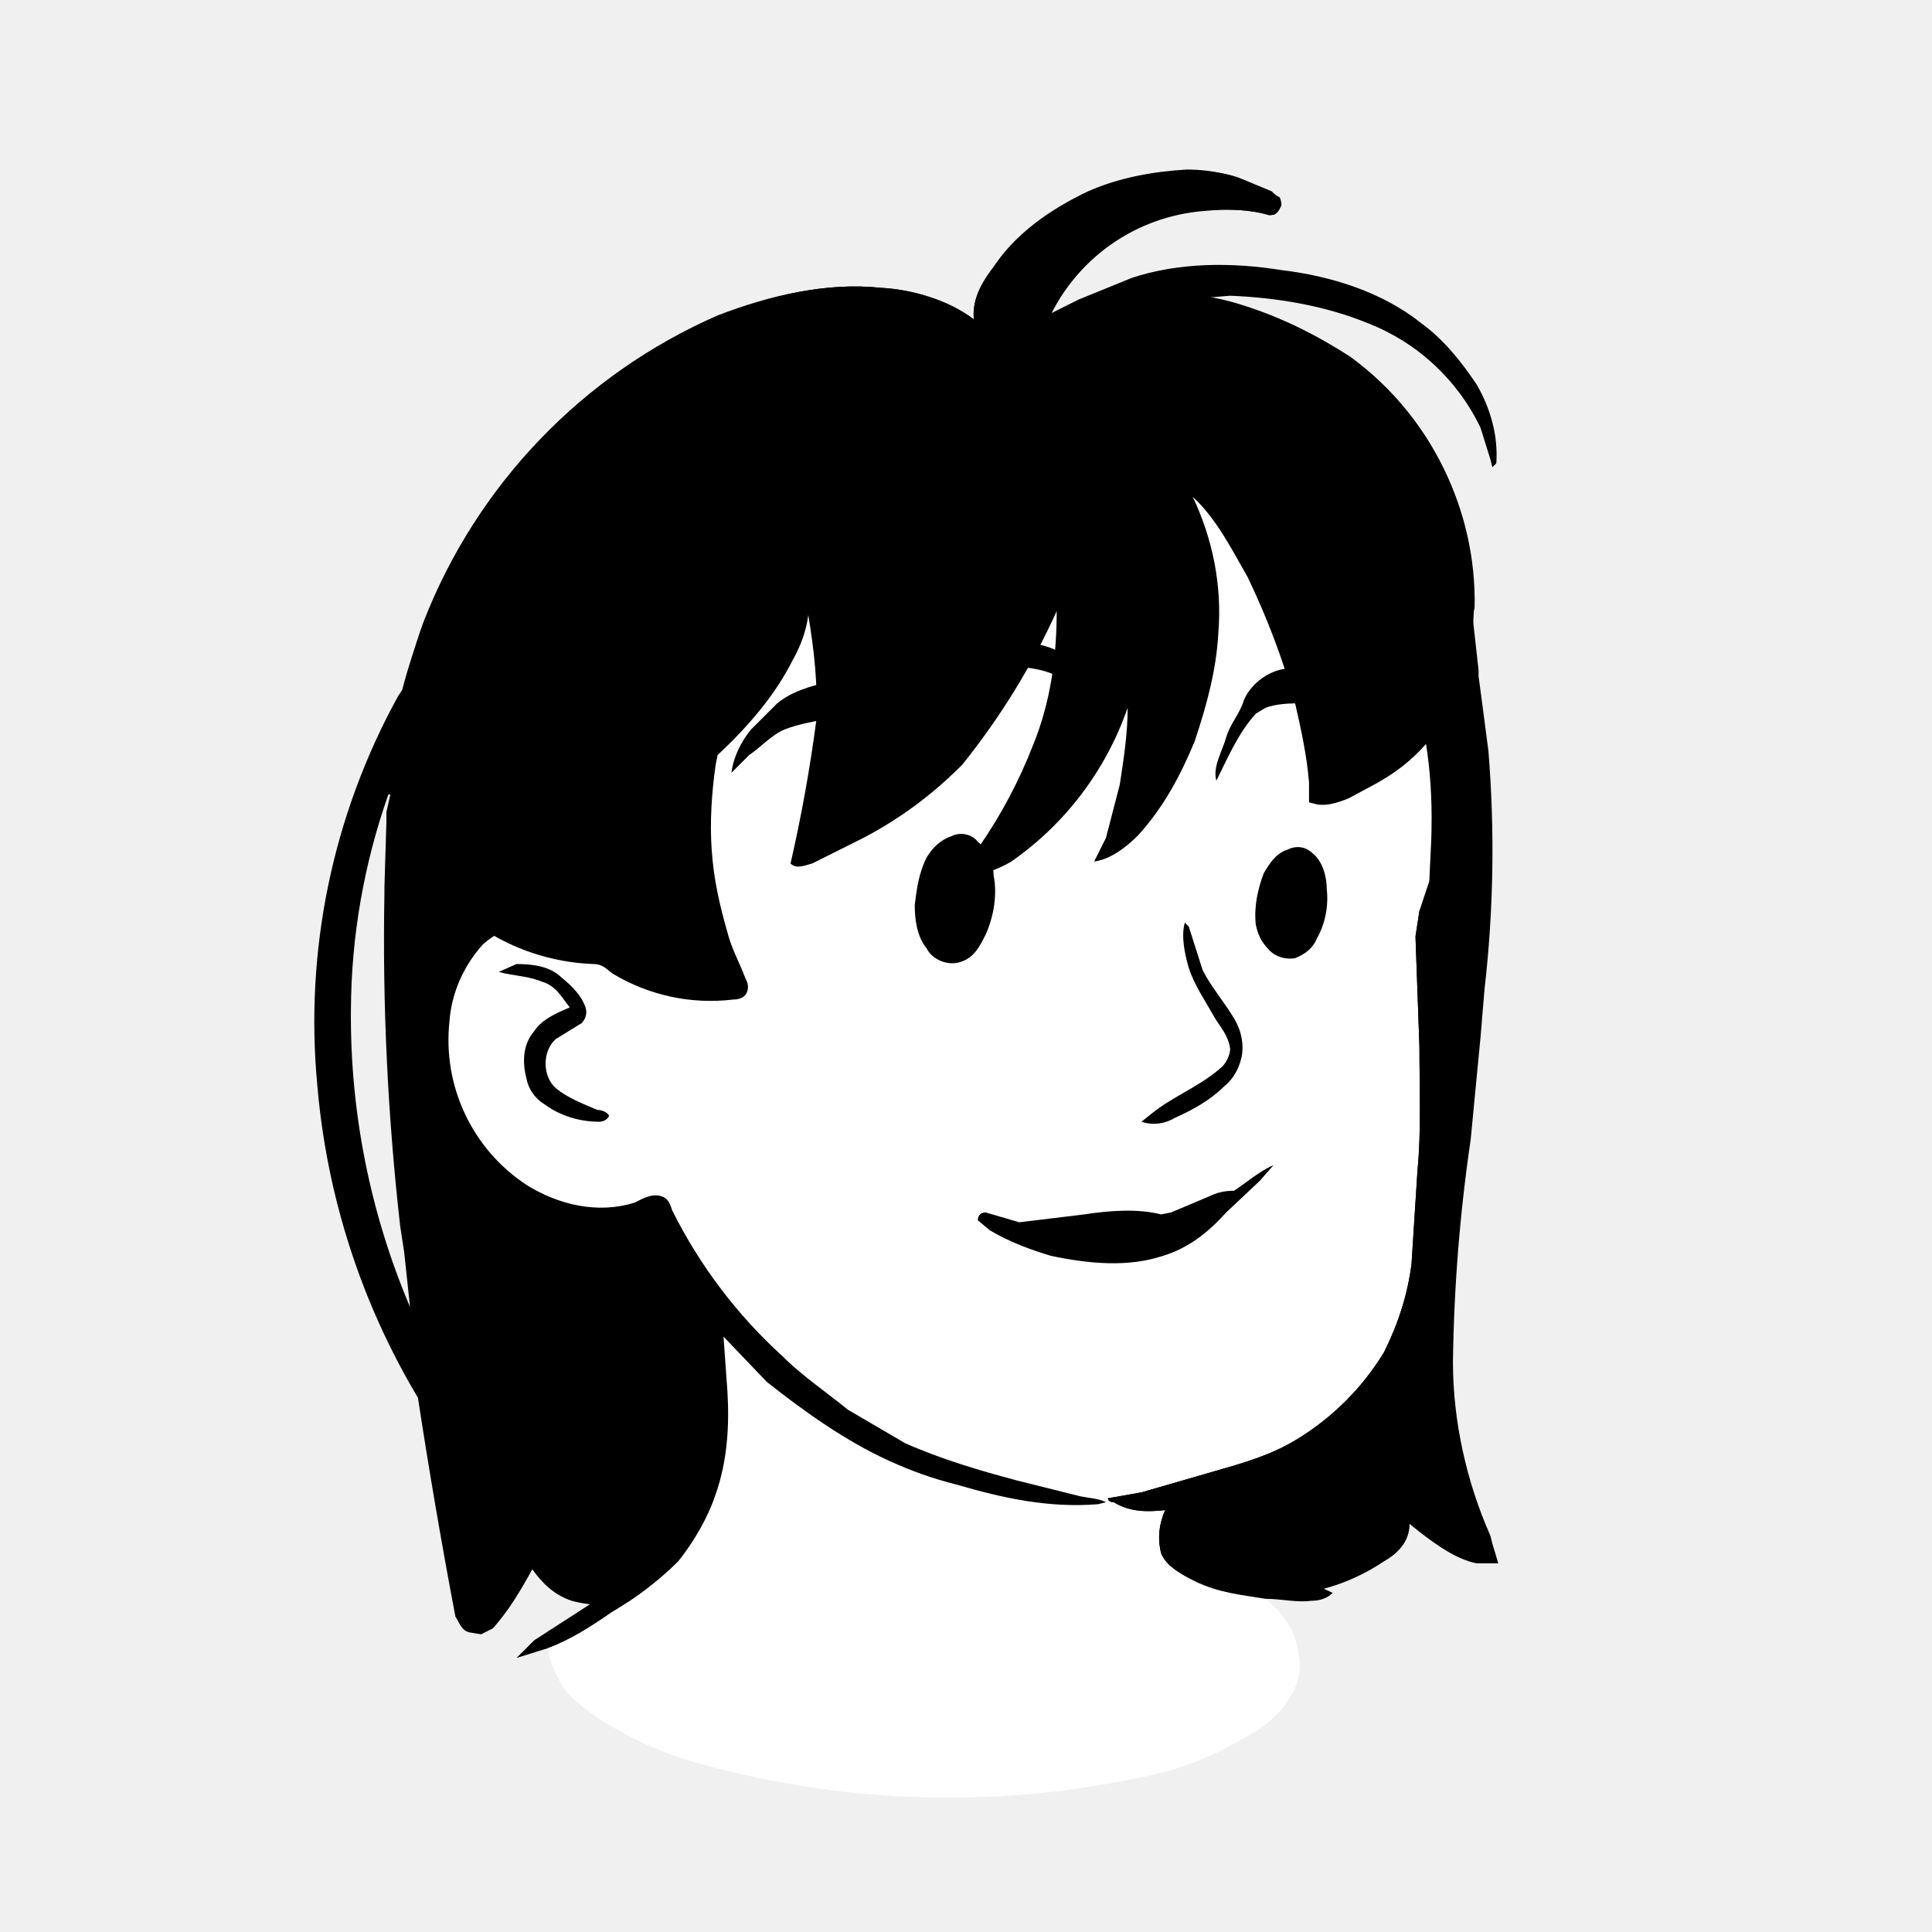
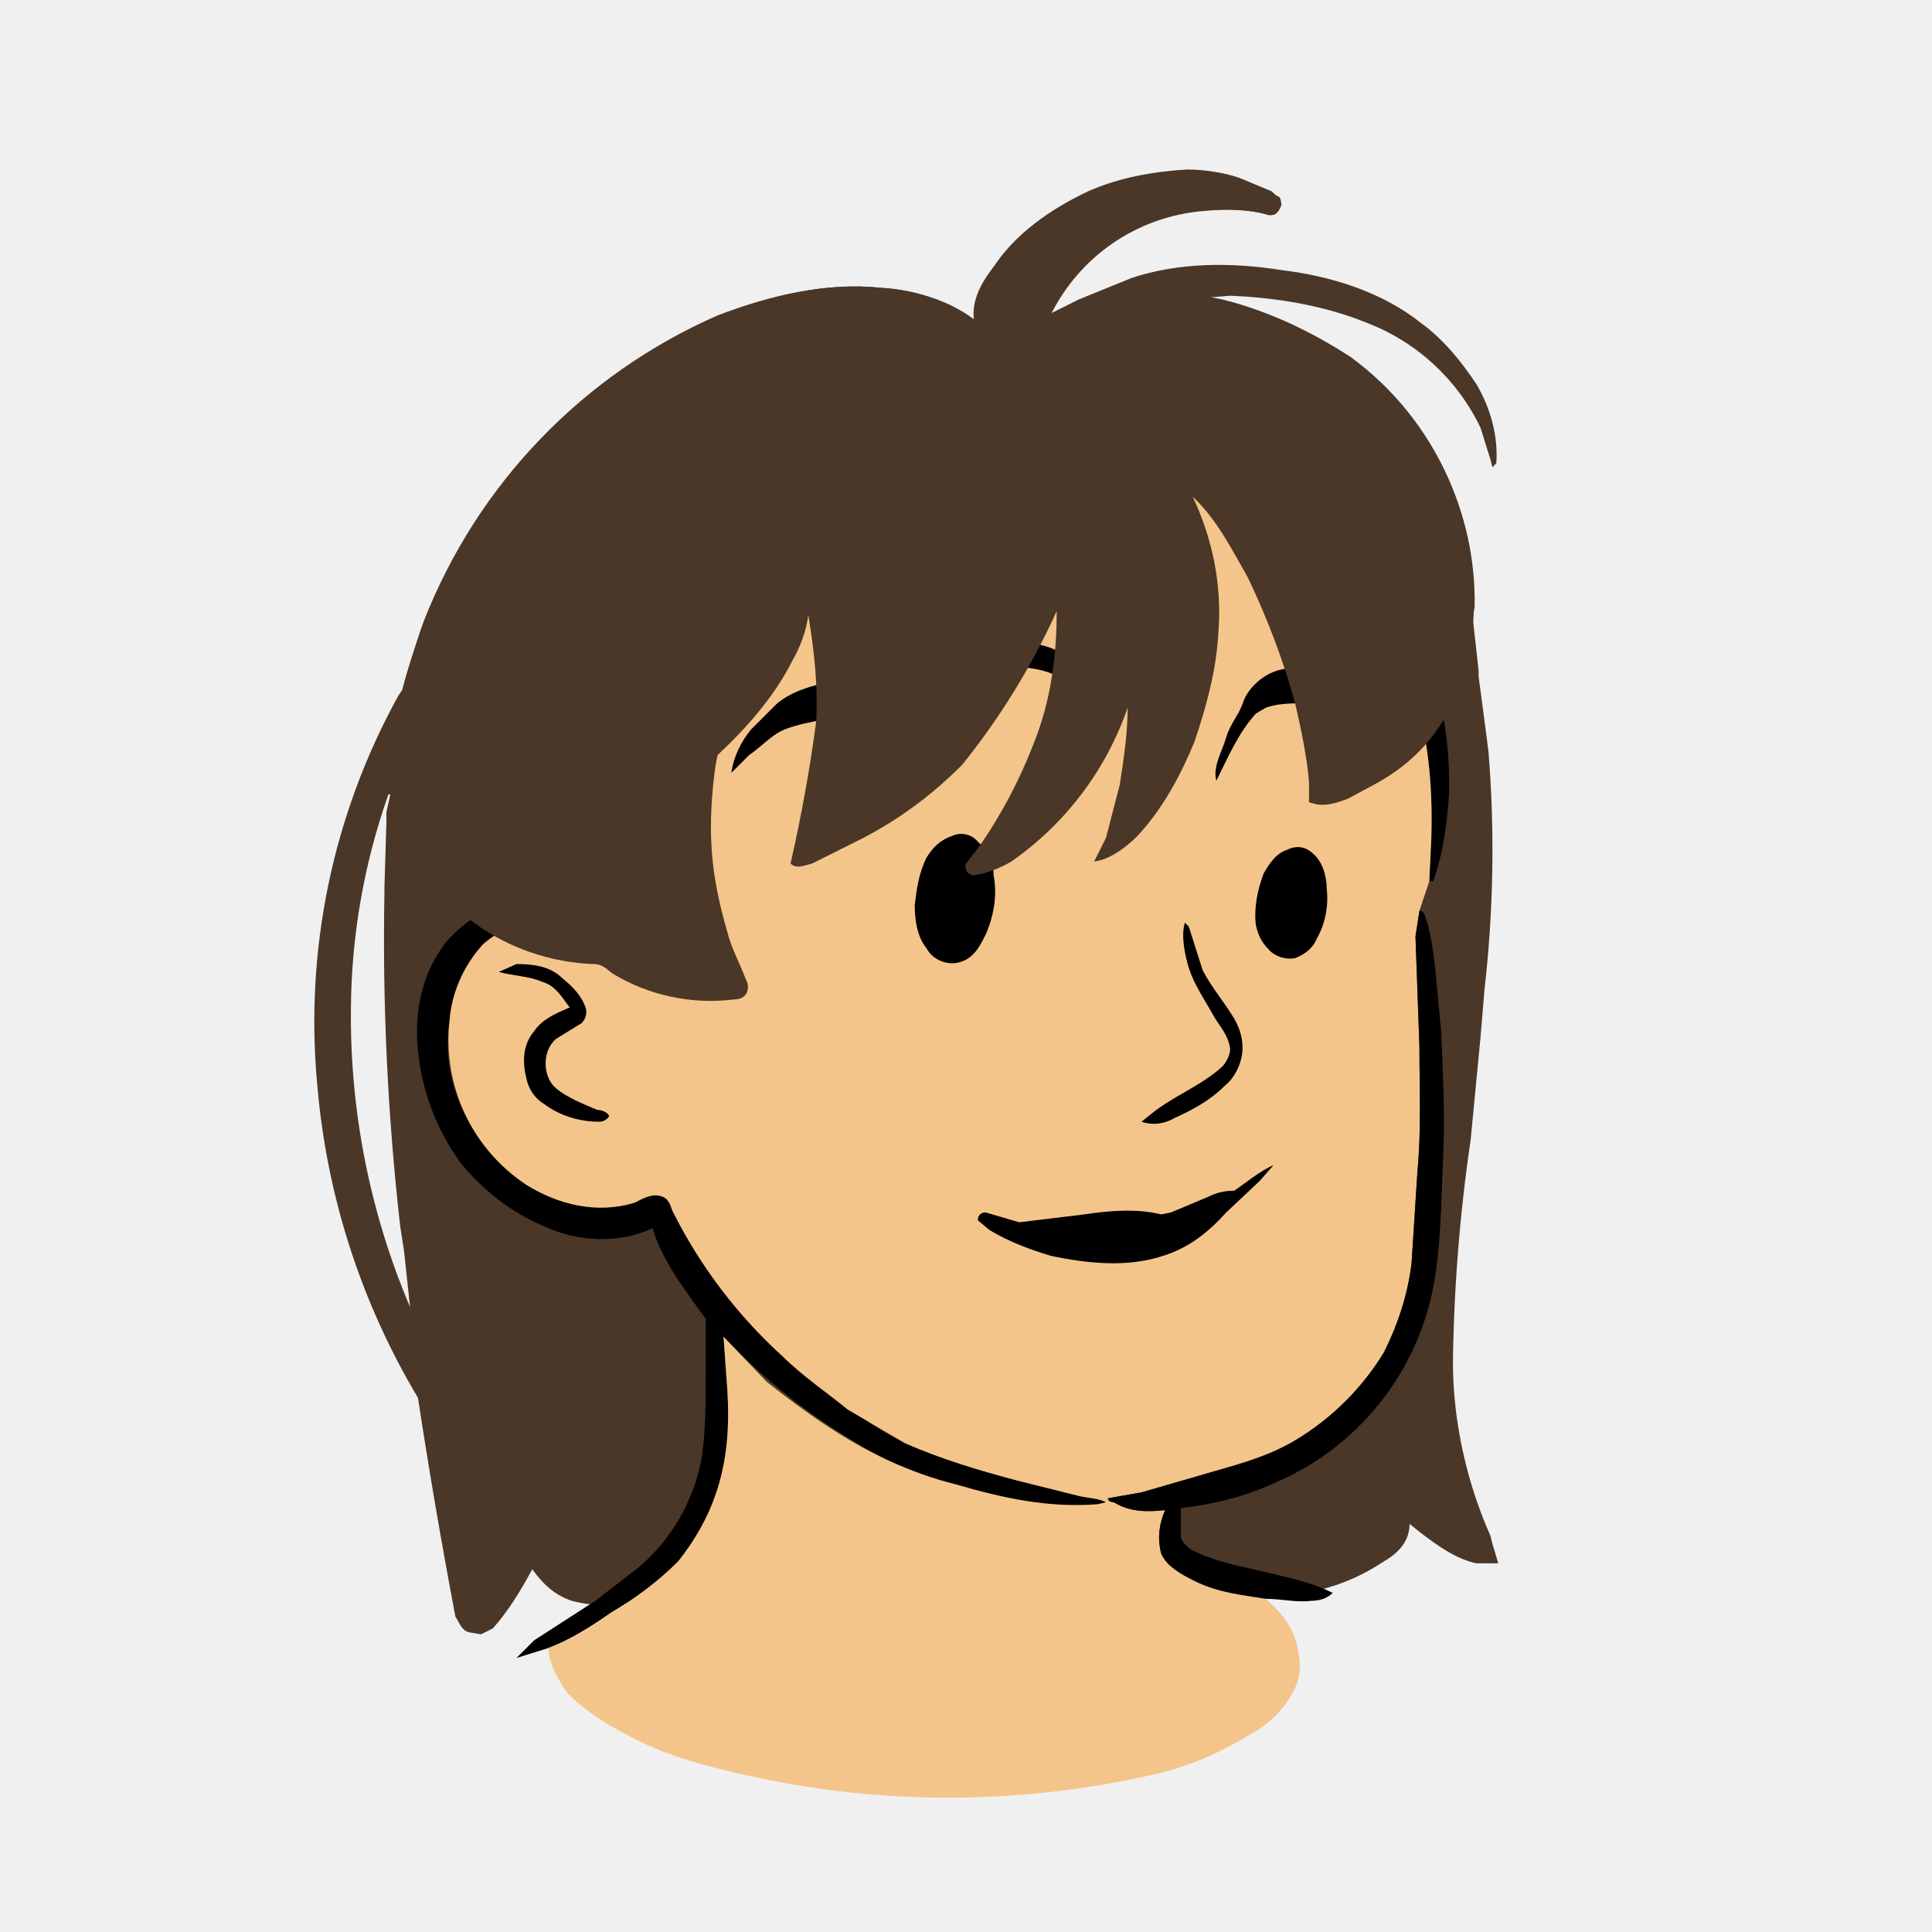
<svg xmlns="http://www.w3.org/2000/svg" viewBox="0 0 980 980" fill="none" shape-rendering="auto" width="512" height="512">
  <mask id="viewboxMask">
    <rect width="980" height="980" rx="0" ry="0" x="0" y="0" fill="#fff" />
  </mask>
  <g mask="url(#viewboxMask)">
    <g transform="translate(10 -60)">
-       <path fill-rule="evenodd" clip-rule="evenodd" d="M629 155c-11-6-24-9-37-9-17 1-34 4-50 11-19 9-38 22-49 40-5 7-10 16-9 25a91 91 0 0 0-47-16c-28-3-56 4-81 14a286 286 0 0 0-162 190l-2 3a342 342 0 0 0-41 198 370 370 0 0 0 51 158 3136 3136 0 0 0 19 111c2 3 3 7 7 8l6 1 6-3c8-9 14-19 20-30 5 7 11 13 20 16 11 3 24 3 35-1h6l2-1c12 0 24-2 35-4a761 761 0 0 1 52-8l17-2 39-6a598 598 0 0 1 94 1l4 1c11 1 21 2 31 5l6 2 16 5c8 4 16 6 25 5 18-1 35-7 50-17 7-4 13-10 13-19l5 4c9 7 19 14 29 16h11l-3-10-1-4c-12-27-19-58-19-88a851 851 0 0 1 9-113l5-52 2-24a620 620 0 0 0 2-121l-3-23-2-15v-3l-2-18-1-9 1-5a151 151 0 0 0-62-125 180 180 0 0 0-74-32l12-1c24 1 48 5 70 14a106 106 0 0 1 57 53l5 16 1 4 2-2c1-14-3-28-10-40-8-12-17-23-28-31-20-16-46-24-71-27-25-4-52-4-76 4l-27 11-14 7c5-12 14-22 24-31 8-6 17-12 26-15a109 109 0 0 1 57-5l6 1c3-1 5-6 3-9l-6-3-4-2ZM188 463h-1a333 333 0 0 0-19 109 377 377 0 0 0 30 151l-3-28-2-13a1288 1288 0 0 1-8-169v-3l1-33v-5l2-9Z" fill="#000000" />
+       <path fill-rule="evenodd" clip-rule="evenodd" d="M629 155c-11-6-24-9-37-9-17 1-34 4-50 11-19 9-38 22-49 40-5 7-10 16-9 25a91 91 0 0 0-47-16c-28-3-56 4-81 14a286 286 0 0 0-162 190l-2 3a342 342 0 0 0-41 198 370 370 0 0 0 51 158 3136 3136 0 0 0 19 111c2 3 3 7 7 8l6 1 6-3c8-9 14-19 20-30 5 7 11 13 20 16 11 3 24 3 35-1h6l2-1c12 0 24-2 35-4a761 761 0 0 1 52-8l17-2 39-6a598 598 0 0 1 94 1l4 1c11 1 21 2 31 5l6 2 16 5c8 4 16 6 25 5 18-1 35-7 50-17 7-4 13-10 13-19l5 4c9 7 19 14 29 16h11l-3-10-1-4c-12-27-19-58-19-88a851 851 0 0 1 9-113l5-52 2-24a620 620 0 0 0 2-121l-3-23-2-15v-3l-2-18-1-9 1-5a151 151 0 0 0-62-125 180 180 0 0 0-74-32l12-1c24 1 48 5 70 14a106 106 0 0 1 57 53l5 16 1 4 2-2c1-14-3-28-10-40-8-12-17-23-28-31-20-16-46-24-71-27-25-4-52-4-76 4l-27 11-14 7c5-12 14-22 24-31 8-6 17-12 26-15a109 109 0 0 1 57-5l6 1c3-1 5-6 3-9l-6-3-4-2ZM188 463h-1a333 333 0 0 0-19 109 377 377 0 0 0 30 151l-3-28-2-13a1288 1288 0 0 1-8-169v-3l1-33v-5l2-9Z" fill="#4a3728" />
      <path d="M528 244c41 6 80 22 113 47 28 21 50 49 65 81 13 28 20 60 19 91-1 15-3 30-8 44h-2l1-21c1-30-2-59-13-87-10-30-28-57-50-79-42-40-98-62-156-63a243 243 0 0 0-196 94 207 207 0 0 0-40 139l2 25c8 0 19 0 25 7l-3 3-17 1c-12 1-24 5-33 13a64 64 0 0 0-17 39c-5 32 12 65 39 83 16 10 36 15 55 9 4-2 9-5 14-3 3 1 4 4 5 7a251 251 0 0 0 90 100c8 7 18 13 28 18 18 8 38 14 57 19l32 8c5 1 9 1 13 3l-4 1c-25 2-48-3-72-10-12-3-23-7-34-12a306 306 0 0 1-84-63l2 28c1 17 0 35-6 52-4 12-11 24-19 34-10 10-22 19-34 26-10 7-21 14-32 18l-16 5 9-9 31-20 22-17a95 95 0 0 0 32-56c2-14 2-28 2-43v-27c-10-14-22-29-27-46-17 8-38 7-55-1-17-7-32-19-43-33-12-17-19-36-21-56s2-40 15-56c9-10 22-18 35-21-4-14-6-29-6-44a234 234 0 0 1 83-173 249 249 0 0 1 199-55Z" fill="#000" />
-       <path d="M653 320c22 22 40 49 50 79 11 28 14 57 13 87l-1 21-5 15-2 13 2 56c0 21 1 42-1 63l-3 47c-2 16-7 31-14 45-11 18-26 33-44 44-13 8-27 12-41 16l-38 11-17 3c0 1 1 2 3 2 8 5 17 5 26 4-3 7-4 14-2 22 3 7 11 11 17 14 12 6 24 7 36 9 7 6 14 14 16 24 2 8 2 16-2 23-5 10-14 18-24 23-13 8-27 14-42 18a468 468 0 0 1-222-1c-17-4-33-9-48-17-12-6-23-13-32-22-5-7-9-14-10-23 11-4 22-11 32-18 12-7 24-16 34-26 8-10 15-22 19-34 6-17 7-35 6-52l-2-28 22 23c19 15 40 30 62 40 11 5 22 9 34 12 24 7 47 12 72 10l4-1c-4-2-8-2-13-3l-32-8c-19-5-39-11-57-19l-29-17c-11-9-23-17-33-27a251 251 0 0 1-56-74c-1-3-2-6-5-7-5-2-10 1-14 3-19 6-39 1-55-9a88 88 0 0 1-39-83c1-14 7-28 17-39 9-8 21-12 33-13l17-1 3-3c-6-7-17-7-25-7l-2-25a207 207 0 0 1 40-139 243 243 0 0 1 196-94c58 1 114 23 156 63Z" fill="#ffffff" />
+       <path d="M653 320c22 22 40 49 50 79 11 28 14 57 13 87l-1 21-5 15-2 13 2 56c0 21 1 42-1 63l-3 47c-2 16-7 31-14 45-11 18-26 33-44 44-13 8-27 12-41 16l-38 11-17 3c0 1 1 2 3 2 8 5 17 5 26 4-3 7-4 14-2 22 3 7 11 11 17 14 12 6 24 7 36 9 7 6 14 14 16 24 2 8 2 16-2 23-5 10-14 18-24 23-13 8-27 14-42 18a468 468 0 0 1-222-1c-17-4-33-9-48-17-12-6-23-13-32-22-5-7-9-14-10-23 11-4 22-11 32-18 12-7 24-16 34-26 8-10 15-22 19-34 6-17 7-35 6-52l-2-28 22 23c19 15 40 30 62 40 11 5 22 9 34 12 24 7 47 12 72 10l4-1c-4-2-8-2-13-3l-32-8c-19-5-39-11-57-19l-29-17c-11-9-23-17-33-27a251 251 0 0 1-56-74c-1-3-2-6-5-7-5-2-10 1-14 3-19 6-39 1-55-9a88 88 0 0 1-39-83c1-14 7-28 17-39 9-8 21-12 33-13l17-1 3-3c-6-7-17-7-25-7l-2-25a207 207 0 0 1 40-139 243 243 0 0 1 196-94c58 1 114 23 156 63Z" fill="#f4c58a" />
      <path d="M710 522c3 0 3 4 4 6 3 11 4 23 5 34l2 21c1 22 2 43 1 65-1 21-1 44-5 65a136 136 0 0 1-80 99c-15 7-31 11-48 13v15c1 3 3 4 5 6 12 6 23 8 36 11 12 3 24 5 36 11-3 3-7 4-11 4-7 1-15-1-23-1-12-2-24-3-36-9-6-3-14-7-17-14-2-8-1-15 2-22-9 1-18 1-26-4-2 0-3-1-3-2l17-3 38-11c14-4 28-8 41-16 18-11 33-26 44-44 7-14 12-29 14-45l3-47c2-21 1-42 1-63l-2-56 2-13ZM252 549c8 0 17 1 23 7 5 4 10 9 12 15 1 3 0 6-2 8l-13 8c-7 6-7 19 0 25 6 5 14 8 21 11 2 0 5 1 6 3-1 2-3 3-5 3-10 0-20-3-28-9-5-3-8-8-9-13-2-8-2-17 4-24 4-6 11-9 18-12-4-5-7-11-14-13-7-3-15-3-22-5l9-4Z" fill="#000" />
      <path d="M473 484c4-2 10-1 13 3 5 4 8 11 8 17 2 10 0 21-4 30-3 6-6 12-13 14-6 2-14-1-17-7-5-6-6-15-6-22 1-8 2-16 6-24 3-5 7-9 13-11ZM643 491c4-2 9-2 13 2 5 4 7 12 7 18 1 9-1 18-5 25-2 5-6 8-11 10-5 1-11-1-14-5-3-3-5-7-6-12-1-9 1-18 4-26 3-5 6-10 12-12Z" fill="#000000" />
      <path d="M505 385c8 1 16 2 23 6 5 4 8 9 10 14l-2 2c-2 1-4-1-6-2-9-6-21-7-32-7-9 0-18 2-27 6-8 3-17 5-24 9l-19 7c-13 5-27 5-40 10-7 3-12 9-18 13l-9 9c1-8 5-16 10-22l13-13c7-6 17-9 26-11 10-2 19-6 29-9l19-5c8-2 15-5 23-6l24-1ZM671 399c7 1 14 4 22 4v3c-7 6-15 9-24 10-12 2-26-1-37 3l-5 3c-9 10-14 22-20 34-2-7 3-15 5-22s7-12 9-19c4-9 14-16 24-16h26Z" fill="#000000" />
      <path d="m591 528 2 2 7 22c4 8 10 15 15 23 4 6 6 13 5 20-1 6-4 12-9 16-7 7-16 12-25 16-5 3-11 4-17 2l5-4c11-9 25-14 36-24 2-2 4-6 4-9-1-7-5-11-8-16-5-9-10-16-13-25-2-7-4-16-2-23Z" fill="#000000" />
      <path d="m636 651-7 8-17 16c-9 10-19 18-32 22-18 6-38 4-57 0-10-3-21-7-31-13l-6-5c0-3 2-4 4-4l17 5 33-4c13-2 27-3 39 0l5-1 19-8c4-2 8-3 13-3 6-4 13-10 20-13Z" fill="#000000" />
-       <path d="m618 150 17 7c2 2 5 4 5 7-1 3-4 6-7 5-10-3-21-3-32-2a95 95 0 0 0-80 57 127 127 0 0 1 100-9c19 6 37 15 54 26a153 153 0 0 1 62 138c-2 16-6 31-14 45-6 10-13 18-22 25s-18 11-27 16c-5 2-11 4-16 3l-4-1v-10c-1-13-4-27-7-40-6-22-14-43-24-64-8-14-16-30-28-41 10 21 15 45 13 69-1 19-6 37-12 55-7 17-16 34-29 48-6 6-14 12-22 13l6-12 7-27c2-13 4-26 4-39a158 158 0 0 1-59 78c-5 3-12 6-19 7-3 0-5-3-4-6l7-9c11-16 20-33 27-51 9-22 12-45 12-68a362 362 0 0 1-48 78c-15 15-31 27-50 37l-26 13c-4 1-8 3-11 0a783 783 0 0 0 13-72c1-18-1-36-4-54-1 8-4 16-8 23-9 18-23 34-38 48l-1 5c-2 14-3 29-2 43 1 15 4 28 8 42 2 8 6 15 9 23 1 2 2 4 1 7s-4 4-7 4a96 96 0 0 1-61-13c-3-2-5-5-10-5-28-1-56-13-75-34-13-16-20-36-23-56-3-29 2-57 12-84a281 281 0 0 1 149-155c26-10 55-17 83-14 16 1 34 6 47 16-1-9 3-17 8-24a128 128 0 0 1 78-49c15-3 33-4 48 1Z" fill="#000000" />
+       <path d="m618 150 17 7c2 2 5 4 5 7-1 3-4 6-7 5-10-3-21-3-32-2a95 95 0 0 0-80 57 127 127 0 0 1 100-9c19 6 37 15 54 26a153 153 0 0 1 62 138c-2 16-6 31-14 45-6 10-13 18-22 25s-18 11-27 16c-5 2-11 4-16 3l-4-1v-10c-1-13-4-27-7-40-6-22-14-43-24-64-8-14-16-30-28-41 10 21 15 45 13 69-1 19-6 37-12 55-7 17-16 34-29 48-6 6-14 12-22 13l6-12 7-27c2-13 4-26 4-39a158 158 0 0 1-59 78c-5 3-12 6-19 7-3 0-5-3-4-6l7-9c11-16 20-33 27-51 9-22 12-45 12-68a362 362 0 0 1-48 78c-15 15-31 27-50 37l-26 13c-4 1-8 3-11 0a783 783 0 0 0 13-72c1-18-1-36-4-54-1 8-4 16-8 23-9 18-23 34-38 48l-1 5c-2 14-3 29-2 43 1 15 4 28 8 42 2 8 6 15 9 23 1 2 2 4 1 7s-4 4-7 4a96 96 0 0 1-61-13c-3-2-5-5-10-5-28-1-56-13-75-34-13-16-20-36-23-56-3-29 2-57 12-84a281 281 0 0 1 149-155c26-10 55-17 83-14 16 1 34 6 47 16-1-9 3-17 8-24a128 128 0 0 1 78-49c15-3 33-4 48 1Z" fill="#4a3728" />
    </g>
    <g transform="translate(10 -60)" />
  </g>
</svg>
